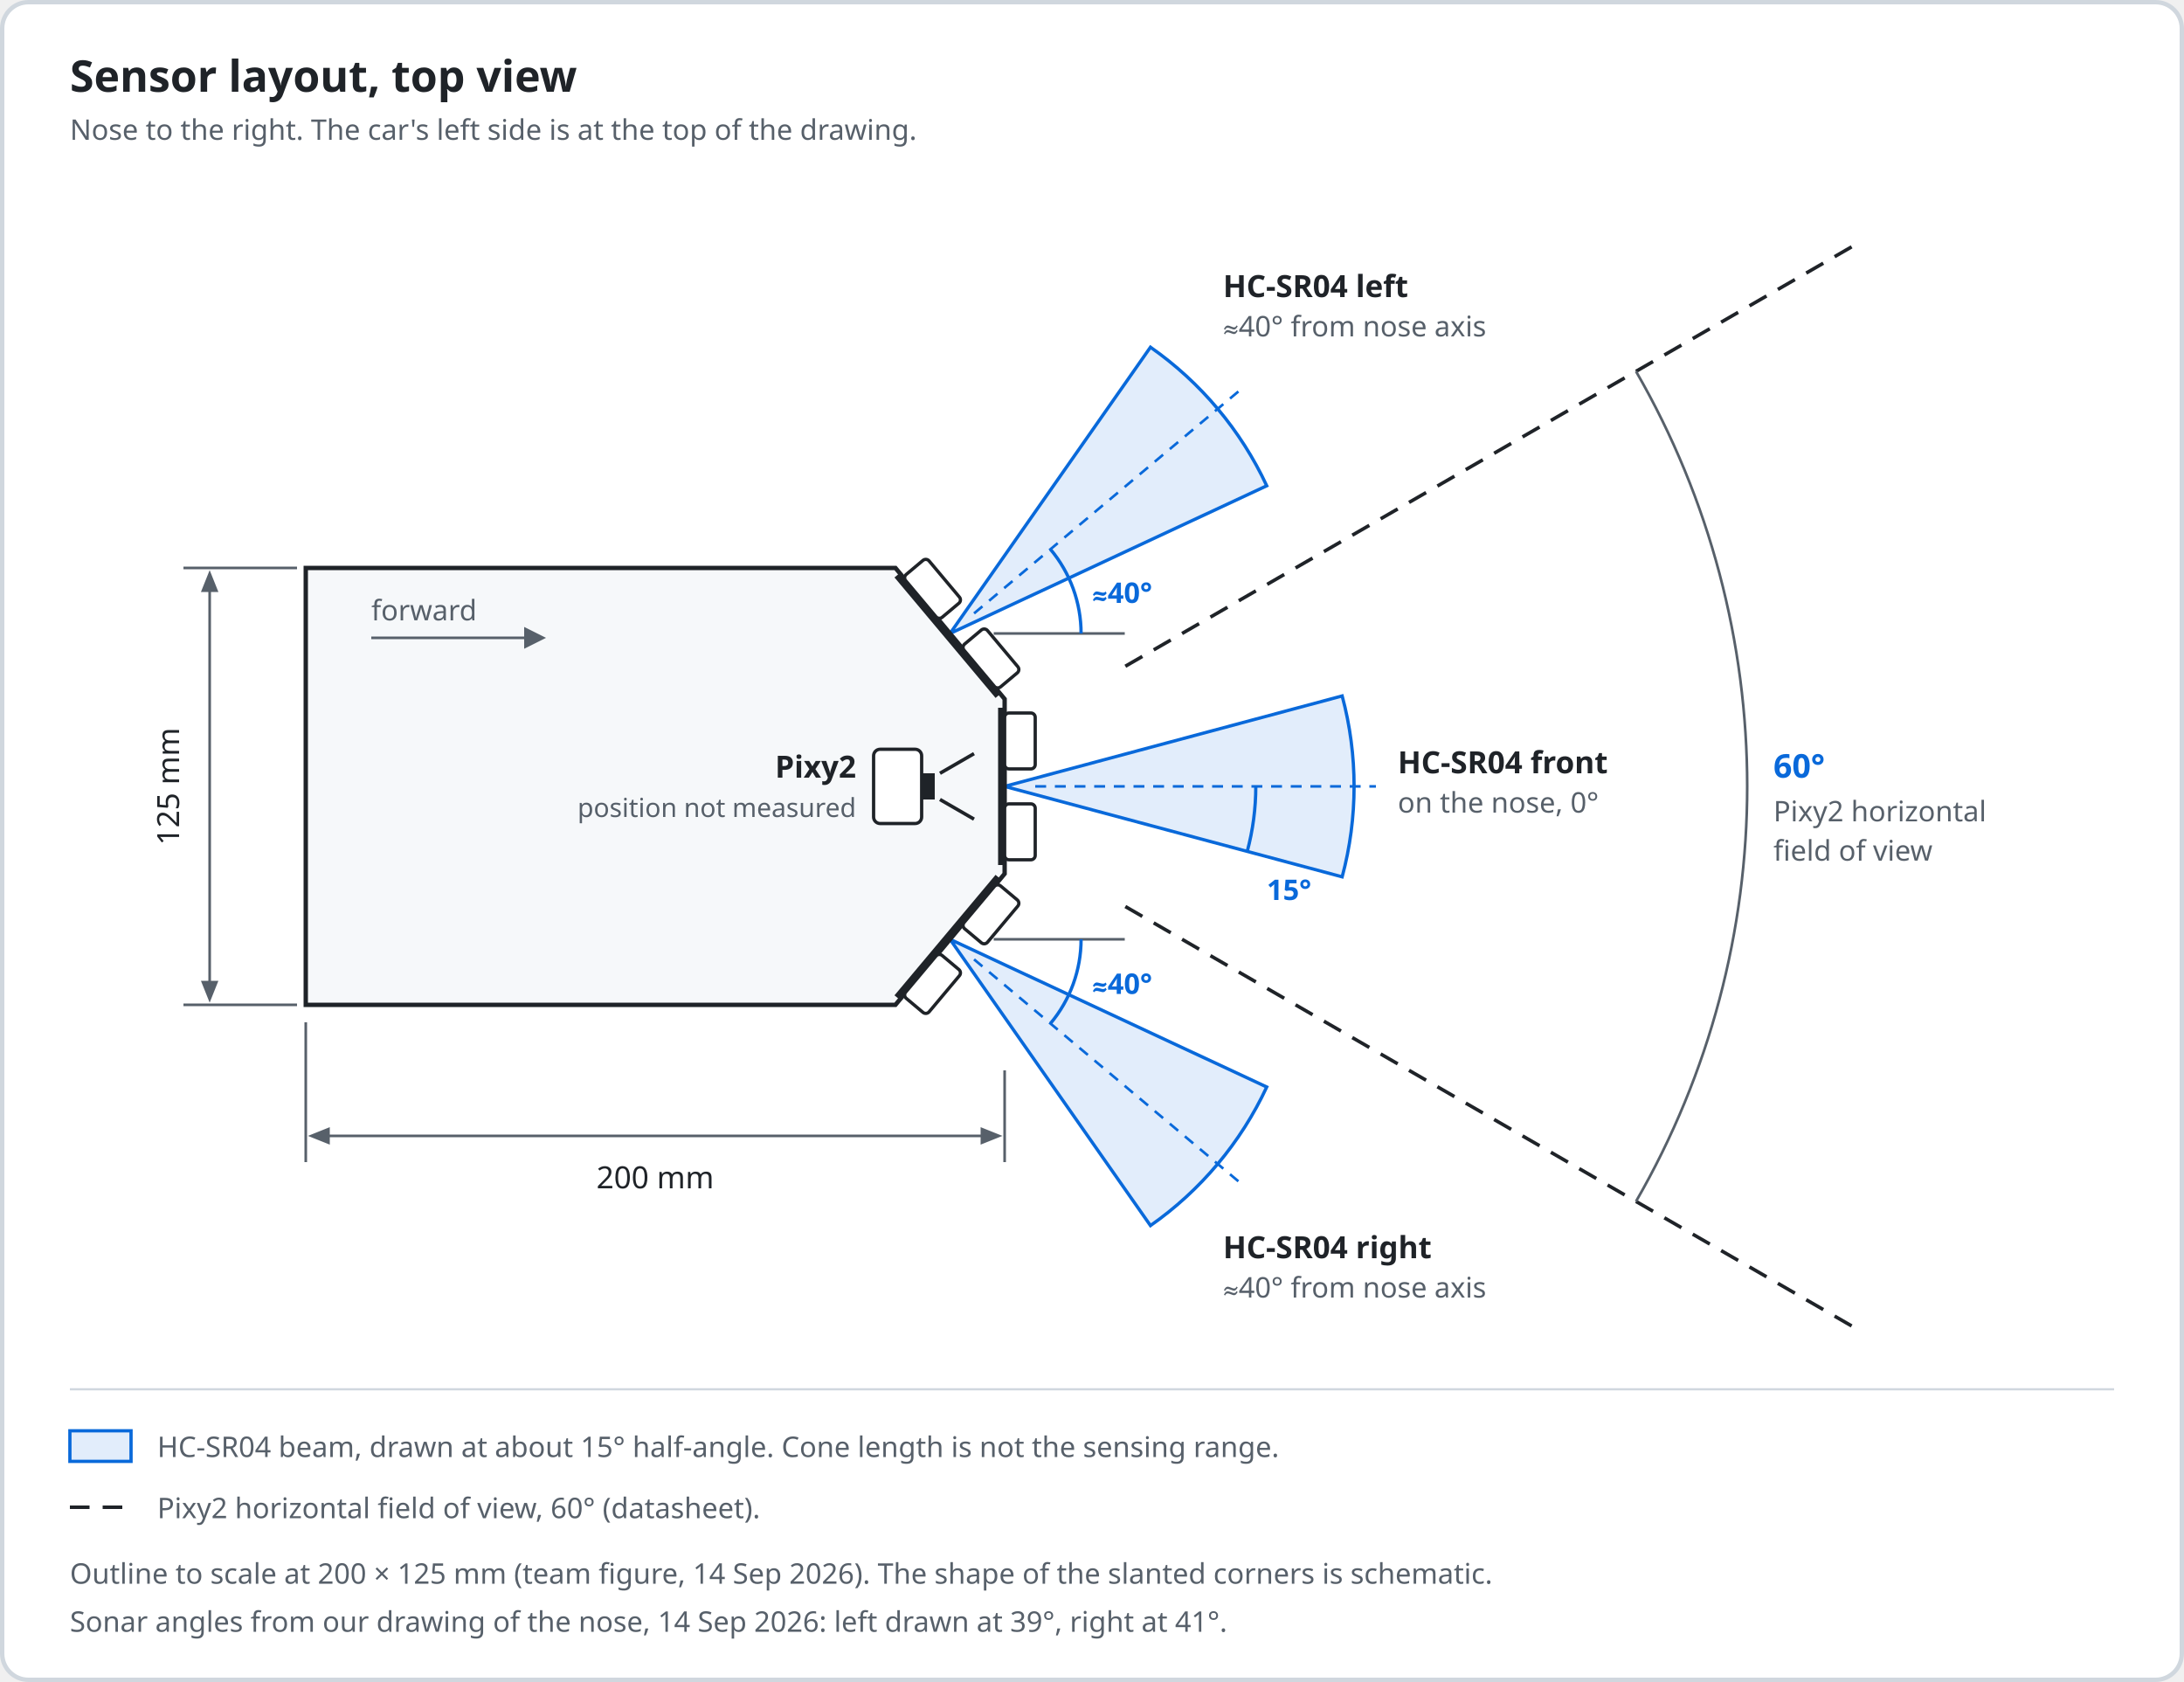
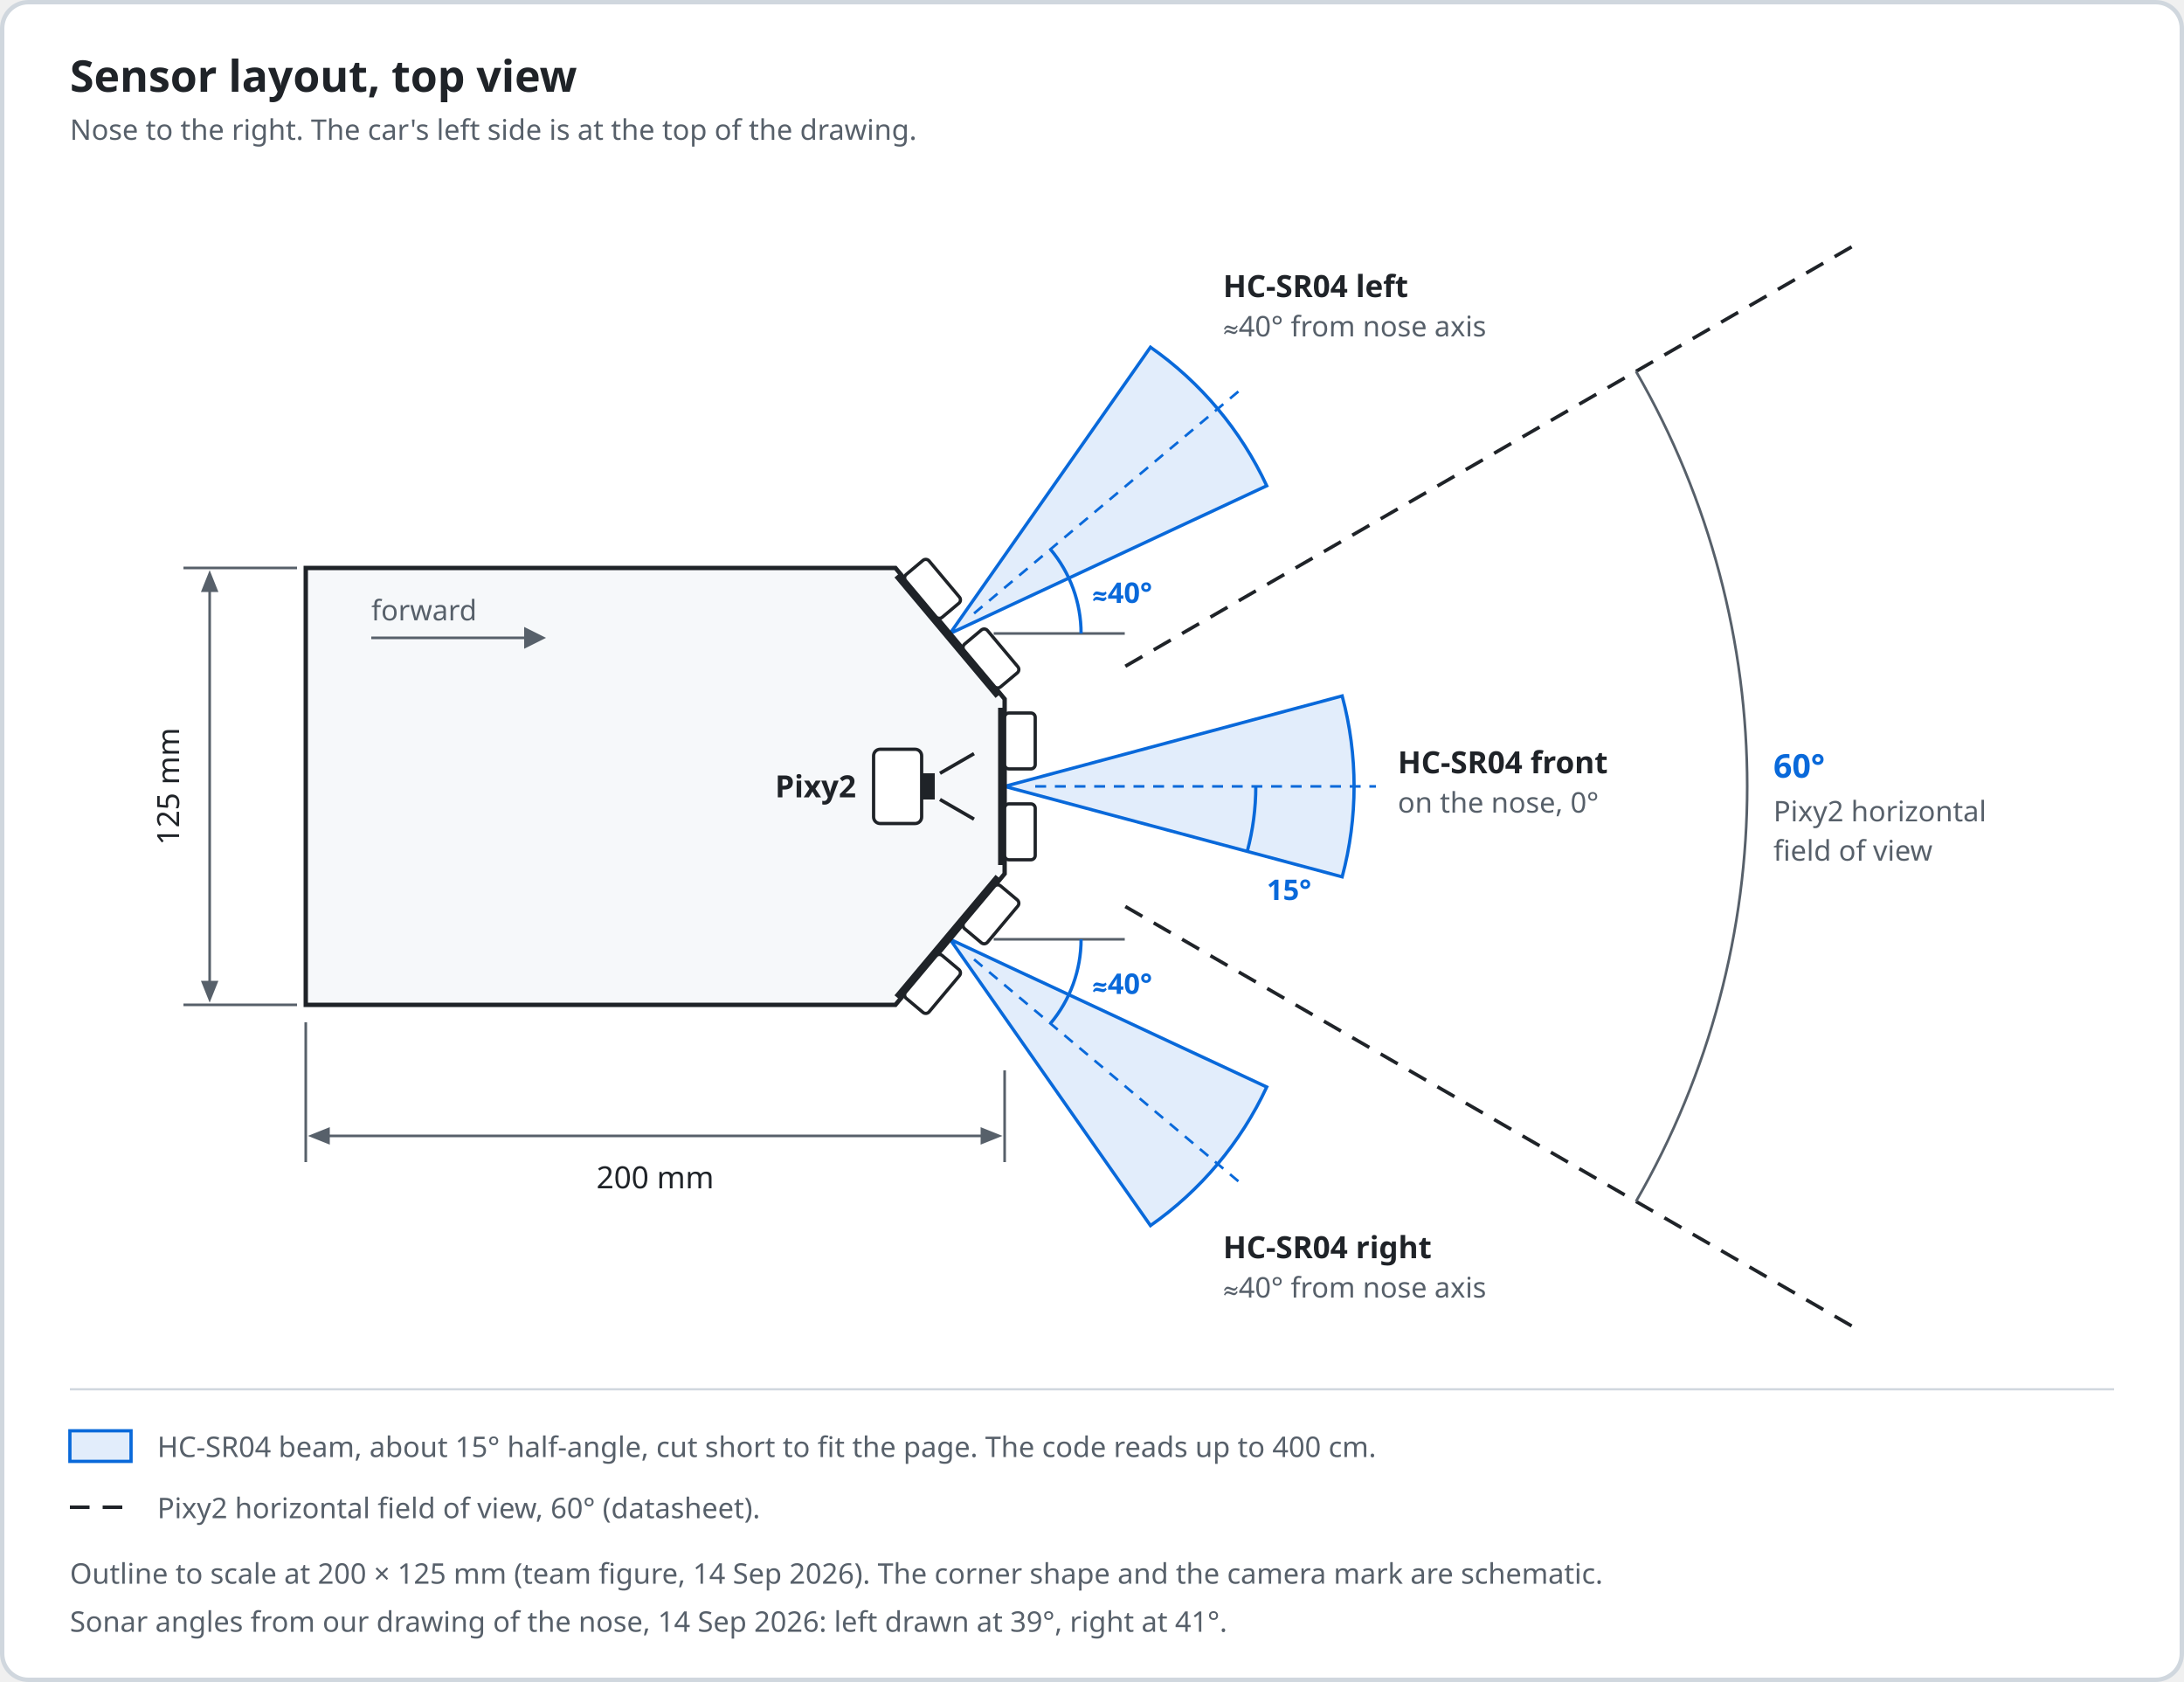
<svg xmlns="http://www.w3.org/2000/svg" width="1000" height="770" viewBox="0 0 1000 770" role="img" aria-labelledby="t d">
  <style>
    text { font-family: -apple-system, BlinkMacSystemFont, "Segoe UI", "Noto Sans", Helvetica, Arial, sans-serif; fill: #1f2328; }
    .title { font-size: 20px; font-weight: 600; }
    .name { font-size: 14px; font-weight: 600; }
    .sub { font-size: 13px; fill: #57606a; }
    .dim { font-size: 14px; fill: #1f2328; }
    .ang { font-size: 13px; font-weight: 600; fill: #0969da; }
    .cone { fill: #0969da; fill-opacity: 0.12; stroke: #0969da; stroke-width: 1.5; }
    .axis { stroke: #0969da; stroke-width: 1.2; stroke-dasharray: 5 4; fill: none; }
    .fov { stroke: #1f2328; stroke-width: 1.6; stroke-dasharray: 9 6; fill: none; }
    .thin { stroke: #57606a; stroke-width: 1.2; fill: none; }
    .arc { stroke: #0969da; stroke-width: 1.5; fill: none; }
    .can { fill: #ffffff; stroke: #1f2328; stroke-width: 1.5; }
    .ink { fill: #1f2328; }
    .grey { fill: #57606a; }
  </style>
  <rect x="1" y="1" width="998" height="768" rx="12" fill="#ffffff" stroke="#d0d7de" stroke-width="2" />
  <text class="title" x="32" y="42">Sensor layout, top view</text>
  <text class="sub" x="32" y="64">Nose to the right. The car's left side is at the top of the drawing.</text>
  <path class="cone" d="M460,360 L614.55,318.59 A160,160 0 0,1 614.55,401.41 Z" />
  <path class="cone" d="M435,290 L580.01,222.38 A160,160 0 0,0 526.77,158.94 Z" />
  <path class="cone" d="M435,430 L580.01,497.62 A160,160 0 0,1 526.77,561.06 Z" />
  <line class="axis" x1="474" y1="360" x2="630" y2="360" />
  <line class="axis" x1="446" y1="280.8" x2="569.06" y2="177.51" />
  <line class="axis" x1="446" y1="439.2" x2="569.06" y2="542.49" />
  <line class="fov" x1="515.26" y1="305" x2="853.01" y2="110" />
  <line class="fov" x1="515.26" y1="415" x2="853.01" y2="610" />
  <path class="thin" d="M749.09,170 A380,380 0 0,1 749.09,550" />
  <text class="ang" x="812" y="356" style="font-size:15px">60°</text>
  <text class="sub" x="812" y="376">Pixy2 horizontal</text>
  <text class="sub" x="812" y="394">field of view</text>
  <path d="M140,260 H410 L460,320 V400 L410,460 H140 Z" fill="#f6f8fa" stroke="#1f2328" stroke-width="2" />
  <line class="thin" x1="170" y1="292" x2="240" y2="292" />
  <polygon class="grey" points="250,292 240,287 240,297" />
  <text class="sub" x="170" y="284">forward</text>
  <rect x="400" y="343" width="22" height="34" rx="3" fill="#ffffff" stroke="#1f2328" stroke-width="1.5" />
  <rect x="422" y="354" width="6" height="12" fill="#1f2328" />
-   <text class="name" x="392" y="356" text-anchor="end">Pixy2</text>
-   <text class="sub" x="392" y="374" text-anchor="end" style="font-size:12px">position not measured</text>
+   <text class="name" x="392" y="365" text-anchor="end">Pixy2</text>
  <line x1="430.39" y1="354" x2="445.98" y2="345" stroke="#1f2328" stroke-width="1.6" />
  <line x1="430.39" y1="366" x2="445.98" y2="375" stroke="#1f2328" stroke-width="1.6" />
  <g transform="translate(460 360)">
    <rect x="-3" y="-36" width="3" height="72" class="ink" />
    <rect class="can" x="0" y="-33.6" width="14" height="25.6" rx="2" />
    <rect class="can" x="0" y="8" width="14" height="25.6" rx="2" />
  </g>
  <g transform="translate(435 290) rotate(-40)">
    <rect x="-3" y="-36" width="3" height="72" class="ink" />
    <rect class="can" x="0" y="-33.6" width="14" height="25.6" rx="2" />
    <rect class="can" x="0" y="8" width="14" height="25.6" rx="2" />
  </g>
  <g transform="translate(435 430) rotate(40)">
    <rect x="-3" y="-36" width="3" height="72" class="ink" />
    <rect class="can" x="0" y="-33.6" width="14" height="25.6" rx="2" />
    <rect class="can" x="0" y="8" width="14" height="25.6" rx="2" />
  </g>
  <line class="thin" x1="455" y1="290" x2="515" y2="290" />
  <path class="arc" d="M495,290 A60,60 0 0,0 480.96,251.43" />
  <text class="ang" x="500" y="276">≈40°</text>
  <line class="thin" x1="455" y1="430" x2="515" y2="430" />
  <path class="arc" d="M495,430 A60,60 0 0,1 480.96,468.57" />
  <text class="ang" x="500" y="455">≈40°</text>
  <path class="arc" d="M575,360 A115,115 0 0,1 571.08,389.76" />
  <text class="ang" x="580" y="412">15°</text>
  <text class="name" x="560" y="136">HC-SR04 left</text>
  <text class="sub" x="560" y="154">≈40° from nose axis</text>
  <text class="name" x="640" y="354">HC-SR04 front</text>
  <text class="sub" x="640" y="372">on the nose, 0°</text>
  <text class="name" x="560" y="576">HC-SR04 right</text>
  <text class="sub" x="560" y="594">≈40° from nose axis</text>
  <line class="thin" x1="136" y1="260" x2="84" y2="260" />
  <line class="thin" x1="136" y1="460" x2="84" y2="460" />
  <line class="thin" x1="96" y1="270" x2="96" y2="450" />
  <polygon class="grey" points="96,261 92,271 100,271" />
  <polygon class="grey" points="96,459 92,449 100,449" />
  <text class="dim" x="82" y="360" text-anchor="middle" transform="rotate(-90 82 360)">125 mm</text>
  <line class="thin" x1="140" y1="468" x2="140" y2="532" />
  <line class="thin" x1="460" y1="490" x2="460" y2="532" />
  <line class="thin" x1="150" y1="520" x2="450" y2="520" />
  <polygon class="grey" points="141,520 151,516 151,524" />
  <polygon class="grey" points="459,520 449,516 449,524" />
  <text class="dim" x="300" y="544" text-anchor="middle">200 mm</text>
  <line x1="32" y1="636" x2="968" y2="636" stroke="#d0d7de" stroke-width="1" />
  <rect class="cone" x="32" y="655" width="28" height="14" />
-   <text class="sub" x="72" y="667">HC-SR04 beam, drawn at about 15° half-angle. Cone length is not the sensing range.</text>
+   <text class="sub" x="72" y="667">HC-SR04 beam, about 15° half-angle, cut short to fit the page. The code reads up to 400 cm.</text>
  <line class="fov" x1="32" y1="690" x2="60" y2="690" />
  <text class="sub" x="72" y="695">Pixy2 horizontal field of view, 60° (datasheet).</text>
-   <text class="sub" x="32" y="725">Outline to scale at 200 × 125 mm (team figure, 14 Sep 2026). The shape of the slanted corners is schematic.</text>
+   <text class="sub" x="32" y="725">Outline to scale at 200 × 125 mm (team figure, 14 Sep 2026). The corner shape and the camera mark are schematic.</text>
  <text class="sub" x="32" y="747">Sonar angles from our drawing of the nose, 14 Sep 2026: left drawn at 39°, right at 41°.</text>
</svg>
